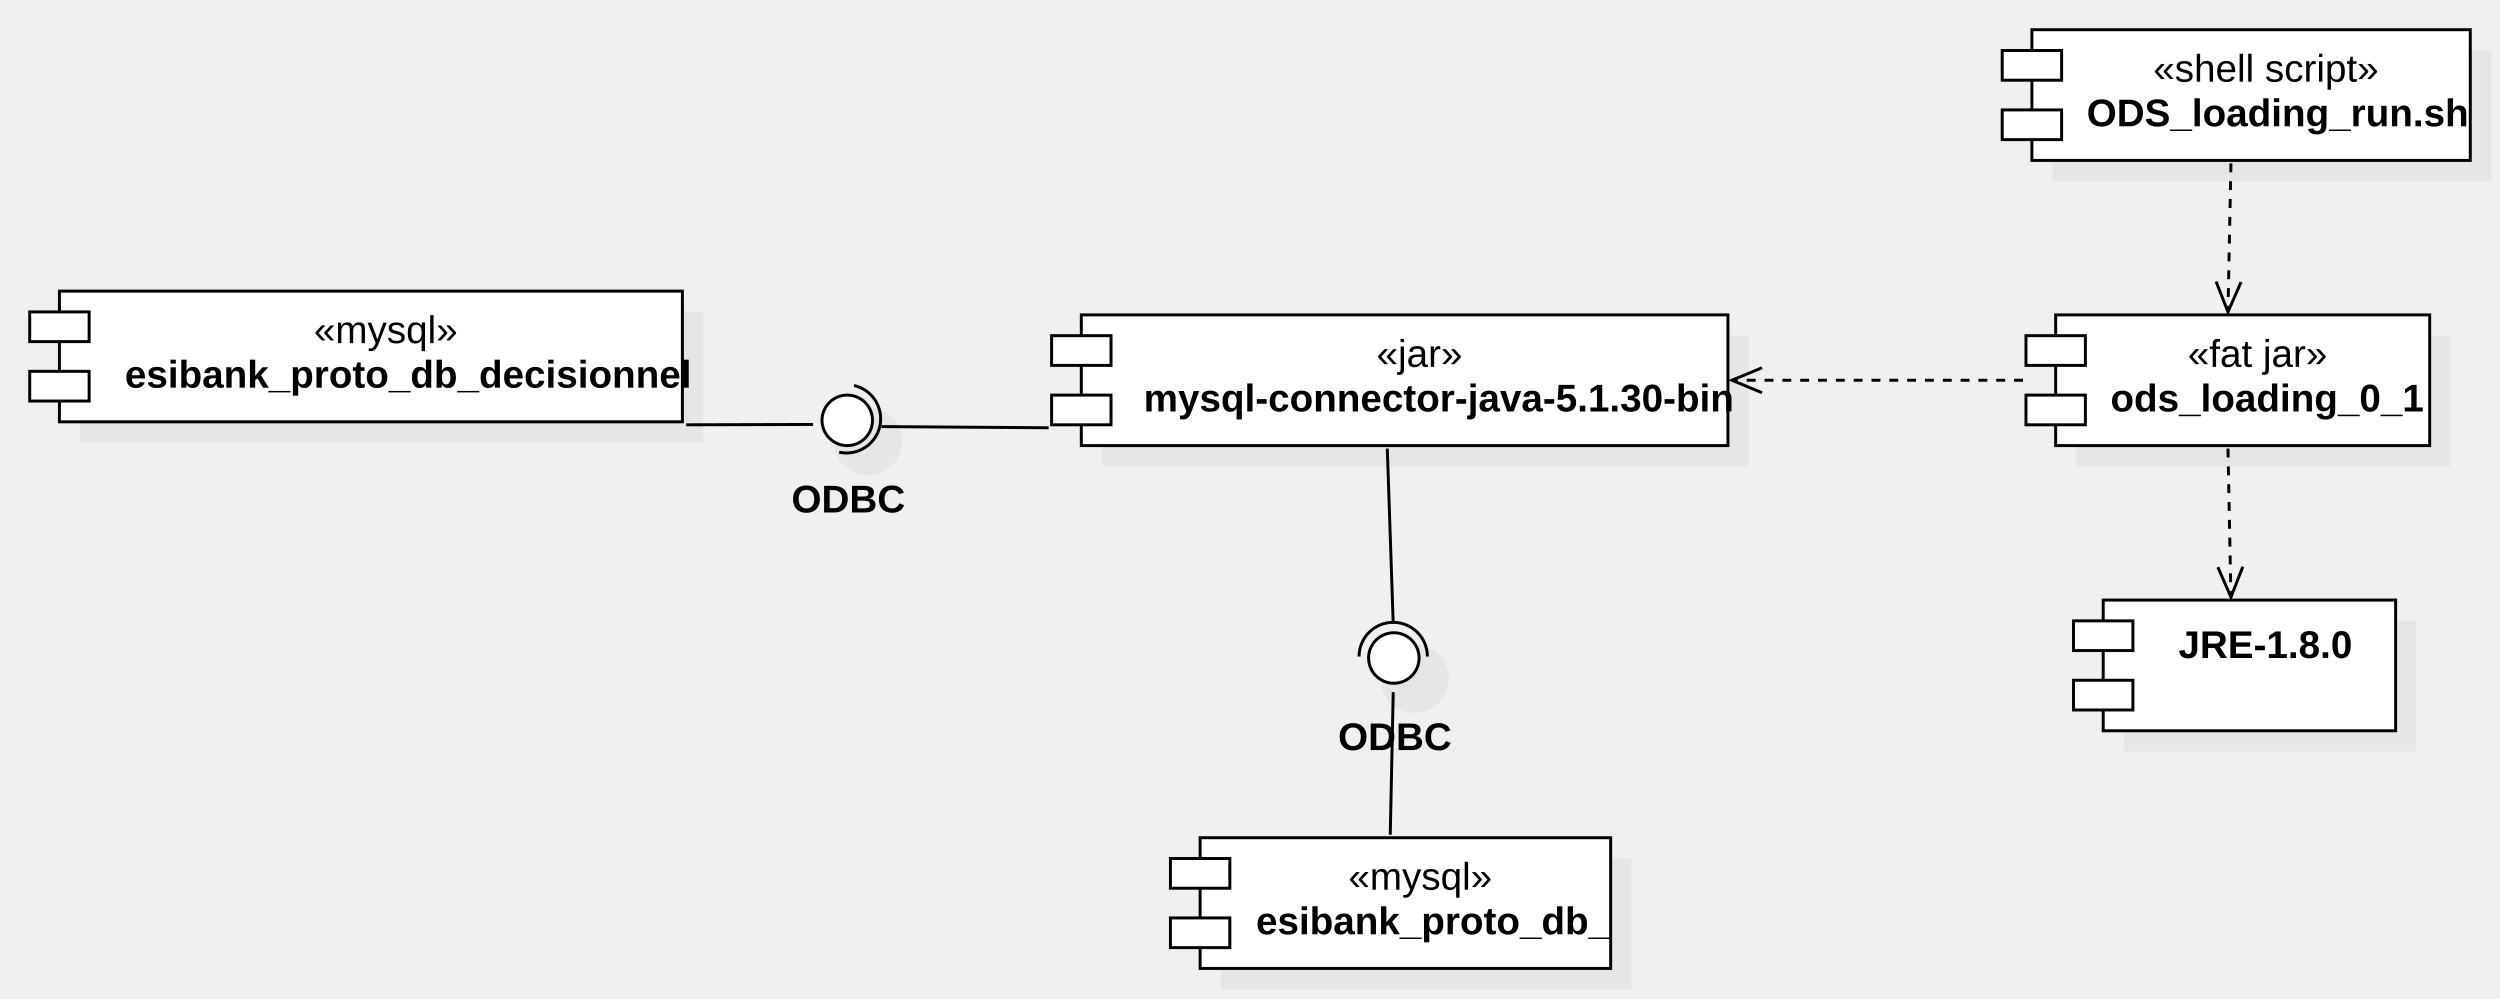
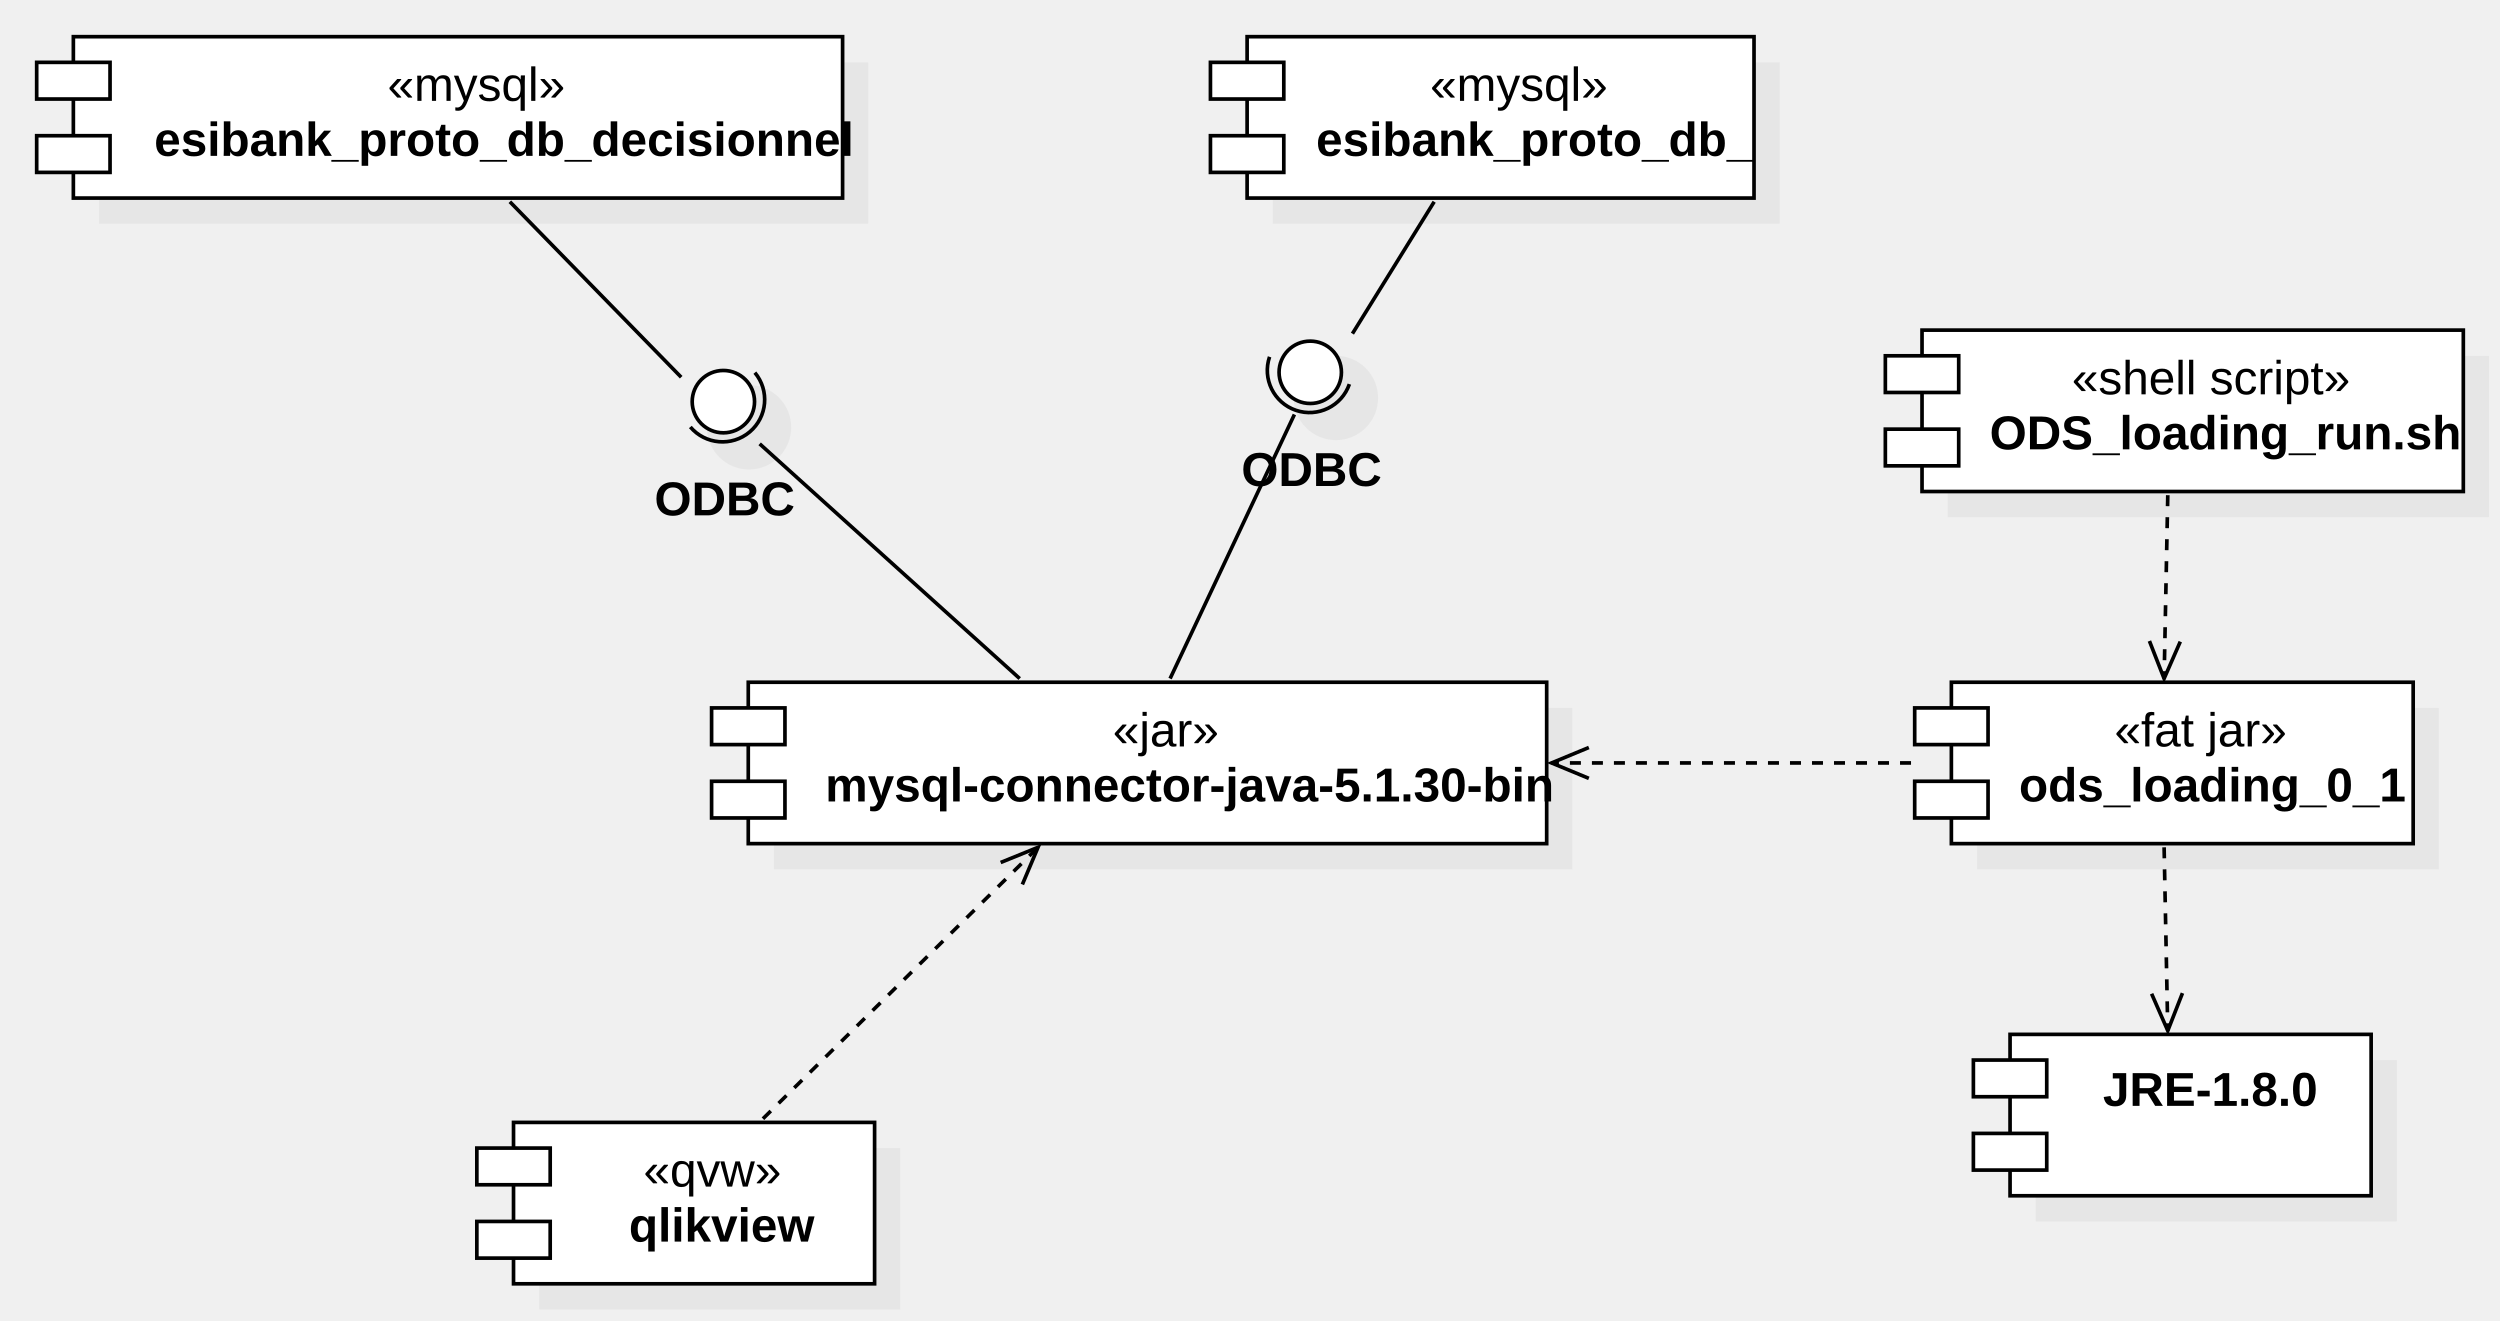
- <svg xmlns="http://www.w3.org/2000/svg" version="1.1" width="841.572" height="336">
+ <svg xmlns="http://www.w3.org/2000/svg" version="1.1" width="681.572" height="360">
  <defs />
  <g>
-     <g transform="translate(-6,-126) scale(1,1)">
+     <g transform="translate(-166,-46) scale(1,1)">
      <rect fill="#C0C0C0" stroke="none" x="721" y="335" width="98.441" height="44" opacity="0.2" />
    </g>
-     <g transform="translate(-6,-126) scale(1,1)">
+     <g transform="translate(-166,-46) scale(1,1)">
      <rect fill="#ffffff" stroke="none" x="714" y="328" width="98.441" height="44" />
    </g>
-     <g transform="translate(-6,-126) scale(1,1)">
+     <g transform="translate(-166,-46) scale(1,1)">
      <path fill="none" stroke="#000000" d="M 714 328 L 812.441 328 L 812.441 372 L 714 372 L 714 328 Z Z" stroke-miterlimit="10" />
    </g>
-     <g transform="translate(-6,-126) scale(1,1)">
+     <g transform="translate(-166,-46) scale(1,1)">
      <rect fill="#ffffff" stroke="none" x="704" y="335" width="20" height="10" />
    </g>
-     <g transform="translate(-6,-126) scale(1,1)">
+     <g transform="translate(-166,-46) scale(1,1)">
      <path fill="none" stroke="#000000" d="M 704 335 L 724 335 L 724 345 L 704 345 L 704 335 Z Z" stroke-miterlimit="10" />
    </g>
-     <g transform="translate(-6,-126) scale(1,1)">
+     <g transform="translate(-166,-46) scale(1,1)">
      <rect fill="#ffffff" stroke="none" x="704" y="355" width="20" height="10" />
    </g>
-     <g transform="translate(-6,-126) scale(1,1)">
+     <g transform="translate(-166,-46) scale(1,1)">
      <path fill="none" stroke="#000000" d="M 704 355 L 724 355 L 724 365 L 704 365 L 704 355 Z Z" stroke-miterlimit="10" />
    </g>
-     <g transform="translate(-6,-126) scale(1,1)">
+     <g transform="translate(-166,-46) scale(1,1)">
      <g>
        <path fill="none" stroke="none" />
        <text fill="#000000" stroke="none" font-family="Arial" font-size="13px" font-style="normal" font-weight="bold" text-decoration="none" x="739.32" y="347.5">JRE-1.8.0</text>
      </g>
    </g>
-     <g transform="translate(-6,-126) scale(1,1)">
+     <g transform="translate(-166,-46) scale(1,1)">
      <rect fill="#C0C0C0" stroke="none" x="705" y="239" width="125.901" height="44" opacity="0.2" />
    </g>
-     <g transform="translate(-6,-126) scale(1,1)">
+     <g transform="translate(-166,-46) scale(1,1)">
      <rect fill="#ffffff" stroke="none" x="698" y="232" width="125.901" height="44" />
    </g>
-     <g transform="translate(-6,-126) scale(1,1)">
+     <g transform="translate(-166,-46) scale(1,1)">
      <path fill="none" stroke="#000000" d="M 698 232 L 823.901 232 L 823.901 276 L 698 276 L 698 232 Z Z" stroke-miterlimit="10" />
    </g>
-     <g transform="translate(-6,-126) scale(1,1)">
+     <g transform="translate(-166,-46) scale(1,1)">
      <rect fill="#ffffff" stroke="none" x="688" y="239" width="20" height="10" />
    </g>
-     <g transform="translate(-6,-126) scale(1,1)">
+     <g transform="translate(-166,-46) scale(1,1)">
      <path fill="none" stroke="#000000" d="M 688 239 L 708 239 L 708 249 L 688 249 L 688 239 Z Z" stroke-miterlimit="10" />
    </g>
-     <g transform="translate(-6,-126) scale(1,1)">
+     <g transform="translate(-166,-46) scale(1,1)">
      <rect fill="#ffffff" stroke="none" x="688" y="259" width="20" height="10" />
    </g>
-     <g transform="translate(-6,-126) scale(1,1)">
+     <g transform="translate(-166,-46) scale(1,1)">
      <path fill="none" stroke="#000000" d="M 688 259 L 708 259 L 708 269 L 688 269 L 688 259 Z Z" stroke-miterlimit="10" />
    </g>
-     <g transform="translate(-6,-126) scale(1,1)">
+     <g transform="translate(-166,-46) scale(1,1)">
      <g>
        <path fill="none" stroke="none" />
        <text fill="#000000" stroke="none" font-family="Arial" font-size="13px" font-style="normal" font-weight="normal" text-decoration="none" x="742.464" y="249.5">«fat jar»</text>
      </g>
    </g>
-     <g transform="translate(-6,-126) scale(1,1)">
+     <g transform="translate(-166,-46) scale(1,1)">
      <g>
        <path fill="none" stroke="none" />
        <text fill="#000000" stroke="none" font-family="Arial" font-size="13px" font-style="normal" font-weight="bold" text-decoration="none" x="716.432" y="264.5">ods_loading_0_1</text>
      </g>
    </g>
-     <g transform="translate(-6,-126) scale(1,1)">
-       <rect fill="#C0C0C0" stroke="none" x="33" y="231" width="209.715" height="44" opacity="0.2" />
-     </g>
-     <g transform="translate(-6,-126) scale(1,1)">
-       <rect fill="#ffffff" stroke="none" x="26" y="224" width="209.715" height="44" />
-     </g>
-     <g transform="translate(-6,-126) scale(1,1)">
-       <path fill="none" stroke="#000000" d="M 26 224 L 235.715 224 L 235.715 268 L 26 268 L 26 224 Z Z" stroke-miterlimit="10" />
-     </g>
-     <g transform="translate(-6,-126) scale(1,1)">
-       <rect fill="#ffffff" stroke="none" x="16" y="231" width="20" height="10" />
-     </g>
-     <g transform="translate(-6,-126) scale(1,1)">
-       <path fill="none" stroke="#000000" d="M 16 231 L 36 231 L 36 241 L 16 241 L 16 231 Z Z" stroke-miterlimit="10" />
-     </g>
-     <g transform="translate(-6,-126) scale(1,1)">
-       <rect fill="#ffffff" stroke="none" x="16" y="251" width="20" height="10" />
-     </g>
-     <g transform="translate(-6,-126) scale(1,1)">
-       <path fill="none" stroke="#000000" d="M 16 251 L 36 251 L 36 261 L 16 261 L 16 251 Z Z" stroke-miterlimit="10" />
-     </g>
-     <g transform="translate(-6,-126) scale(1,1)">
-       <g>
-         <path fill="none" stroke="none" />
-         <text fill="#000000" stroke="none" font-family="Arial" font-size="13px" font-style="normal" font-weight="normal" text-decoration="none" x="111.654" y="241.5">«mysql»</text>
-       </g>
-     </g>
-     <g transform="translate(-6,-126) scale(1,1)">
-       <g>
-         <path fill="none" stroke="none" />
-         <text fill="#000000" stroke="none" font-family="Arial" font-size="13px" font-style="normal" font-weight="bold" text-decoration="none" x="48.041" y="256.5">esibank_proto_db_decisionnel</text>
-       </g>
-     </g>
-     <g transform="translate(-6,-126) scale(1,1)">
-       <rect fill="#C0C0C0" stroke="none" x="417" y="415" width="138.196" height="44" opacity="0.2" />
-     </g>
-     <g transform="translate(-6,-126) scale(1,1)">
-       <rect fill="#ffffff" stroke="none" x="410" y="408" width="138.196" height="44" />
-     </g>
-     <g transform="translate(-6,-126) scale(1,1)">
-       <path fill="none" stroke="#000000" d="M 410 408 L 548.196 408 L 548.196 452 L 410 452 L 410 408 Z Z" stroke-miterlimit="10" />
-     </g>
-     <g transform="translate(-6,-126) scale(1,1)">
-       <rect fill="#ffffff" stroke="none" x="400" y="415" width="20" height="10" />
-     </g>
-     <g transform="translate(-6,-126) scale(1,1)">
-       <path fill="none" stroke="#000000" d="M 400 415 L 420 415 L 420 425 L 400 425 L 400 415 Z Z" stroke-miterlimit="10" />
-     </g>
-     <g transform="translate(-6,-126) scale(1,1)">
-       <rect fill="#ffffff" stroke="none" x="400" y="435" width="20" height="10" />
-     </g>
-     <g transform="translate(-6,-126) scale(1,1)">
-       <path fill="none" stroke="#000000" d="M 400 435 L 420 435 L 420 445 L 400 445 L 400 435 Z Z" stroke-miterlimit="10" />
-     </g>
-     <g transform="translate(-6,-126) scale(1,1)">
-       <g>
-         <path fill="none" stroke="none" />
-         <text fill="#000000" stroke="none" font-family="Arial" font-size="13px" font-style="normal" font-weight="normal" text-decoration="none" x="459.895" y="425.5">«mysql»</text>
-       </g>
-     </g>
-     <g transform="translate(-6,-126) scale(1,1)">
-       <g>
-         <path fill="none" stroke="none" />
-         <text fill="#000000" stroke="none" font-family="Arial" font-size="13px" font-style="normal" font-weight="bold" text-decoration="none" x="428.804" y="440.5">esibank_proto_db_</text>
-       </g>
-     </g>
-     <g transform="translate(-6,-126) scale(1,1)">
+     <g transform="translate(-166,-46) scale(1,1)">
+       <rect fill="#C0C0C0" stroke="none" x="193" y="63" width="209.715" height="44" opacity="0.2" />
+     </g>
+     <g transform="translate(-166,-46) scale(1,1)">
+       <rect fill="#ffffff" stroke="none" x="186" y="56" width="209.715" height="44" />
+     </g>
+     <g transform="translate(-166,-46) scale(1,1)">
+       <path fill="none" stroke="#000000" d="M 186 56 L 395.715 56 L 395.715 100 L 186 100 L 186 56 Z Z" stroke-miterlimit="10" />
+     </g>
+     <g transform="translate(-166,-46) scale(1,1)">
+       <rect fill="#ffffff" stroke="none" x="176" y="63" width="20" height="10" />
+     </g>
+     <g transform="translate(-166,-46) scale(1,1)">
+       <path fill="none" stroke="#000000" d="M 176 63 L 196 63 L 196 73 L 176 73 L 176 63 Z Z" stroke-miterlimit="10" />
+     </g>
+     <g transform="translate(-166,-46) scale(1,1)">
+       <rect fill="#ffffff" stroke="none" x="176" y="83" width="20" height="10" />
+     </g>
+     <g transform="translate(-166,-46) scale(1,1)">
+       <path fill="none" stroke="#000000" d="M 176 83 L 196 83 L 196 93 L 176 93 L 176 83 Z Z" stroke-miterlimit="10" />
+     </g>
+     <g transform="translate(-166,-46) scale(1,1)">
+       <g>
+         <path fill="none" stroke="none" />
+         <text fill="#000000" stroke="none" font-family="Arial" font-size="13px" font-style="normal" font-weight="normal" text-decoration="none" x="271.654" y="73.5">«mysql»</text>
+       </g>
+     </g>
+     <g transform="translate(-166,-46) scale(1,1)">
+       <g>
+         <path fill="none" stroke="none" />
+         <text fill="#000000" stroke="none" font-family="Arial" font-size="13px" font-style="normal" font-weight="bold" text-decoration="none" x="208.041" y="88.5">esibank_proto_db_decisionnel</text>
+       </g>
+     </g>
+     <g transform="translate(-166,-46) scale(1,1)">
+       <rect fill="#C0C0C0" stroke="none" x="513" y="63" width="138.196" height="44" opacity="0.2" />
+     </g>
+     <g transform="translate(-166,-46) scale(1,1)">
+       <rect fill="#ffffff" stroke="none" x="506" y="56" width="138.196" height="44" />
+     </g>
+     <g transform="translate(-166,-46) scale(1,1)">
+       <path fill="none" stroke="#000000" d="M 506 56 L 644.196 56 L 644.196 100 L 506 100 L 506 56 Z Z" stroke-miterlimit="10" />
+     </g>
+     <g transform="translate(-166,-46) scale(1,1)">
+       <rect fill="#ffffff" stroke="none" x="496" y="63" width="20" height="10" />
+     </g>
+     <g transform="translate(-166,-46) scale(1,1)">
+       <path fill="none" stroke="#000000" d="M 496 63 L 516 63 L 516 73 L 496 73 L 496 63 Z Z" stroke-miterlimit="10" />
+     </g>
+     <g transform="translate(-166,-46) scale(1,1)">
+       <rect fill="#ffffff" stroke="none" x="496" y="83" width="20" height="10" />
+     </g>
+     <g transform="translate(-166,-46) scale(1,1)">
+       <path fill="none" stroke="#000000" d="M 496 83 L 516 83 L 516 93 L 496 93 L 496 83 Z Z" stroke-miterlimit="10" />
+     </g>
+     <g transform="translate(-166,-46) scale(1,1)">
+       <g>
+         <path fill="none" stroke="none" />
+         <text fill="#000000" stroke="none" font-family="Arial" font-size="13px" font-style="normal" font-weight="normal" text-decoration="none" x="555.895" y="73.5">«mysql»</text>
+       </g>
+     </g>
+     <g transform="translate(-166,-46) scale(1,1)">
+       <g>
+         <path fill="none" stroke="none" />
+         <text fill="#000000" stroke="none" font-family="Arial" font-size="13px" font-style="normal" font-weight="bold" text-decoration="none" x="524.804" y="88.5">esibank_proto_db_</text>
+       </g>
+     </g>
+     <g transform="translate(-166,-46) scale(1,1)">
      <rect fill="#C0C0C0" stroke="none" x="697" y="143" width="147.572" height="44" opacity="0.2" />
    </g>
-     <g transform="translate(-6,-126) scale(1,1)">
+     <g transform="translate(-166,-46) scale(1,1)">
      <rect fill="#ffffff" stroke="none" x="690" y="136" width="147.572" height="44" />
    </g>
-     <g transform="translate(-6,-126) scale(1,1)">
+     <g transform="translate(-166,-46) scale(1,1)">
      <path fill="none" stroke="#000000" d="M 690 136 L 837.572 136 L 837.572 180 L 690 180 L 690 136 Z Z" stroke-miterlimit="10" />
    </g>
-     <g transform="translate(-6,-126) scale(1,1)">
+     <g transform="translate(-166,-46) scale(1,1)">
      <rect fill="#ffffff" stroke="none" x="680" y="143" width="20" height="10" />
    </g>
-     <g transform="translate(-6,-126) scale(1,1)">
+     <g transform="translate(-166,-46) scale(1,1)">
      <path fill="none" stroke="#000000" d="M 680 143 L 700 143 L 700 153 L 680 153 L 680 143 Z Z" stroke-miterlimit="10" />
    </g>
-     <g transform="translate(-6,-126) scale(1,1)">
+     <g transform="translate(-166,-46) scale(1,1)">
      <rect fill="#ffffff" stroke="none" x="680" y="163" width="20" height="10" />
    </g>
-     <g transform="translate(-6,-126) scale(1,1)">
+     <g transform="translate(-166,-46) scale(1,1)">
      <path fill="none" stroke="#000000" d="M 680 163 L 700 163 L 700 173 L 680 173 L 680 163 Z Z" stroke-miterlimit="10" />
    </g>
-     <g transform="translate(-6,-126) scale(1,1)">
+     <g transform="translate(-166,-46) scale(1,1)">
      <g>
        <path fill="none" stroke="none" />
        <text fill="#000000" stroke="none" font-family="Arial" font-size="13px" font-style="normal" font-weight="normal" text-decoration="none" x="730.852" y="153.5">«shell script»</text>
      </g>
    </g>
-     <g transform="translate(-6,-126) scale(1,1)">
+     <g transform="translate(-166,-46) scale(1,1)">
      <g>
        <path fill="none" stroke="none" />
        <text fill="#000000" stroke="none" font-family="Arial" font-size="13px" font-style="normal" font-weight="bold" text-decoration="none" x="708.442" y="168.5">ODS_loading_run.sh</text>
      </g>
    </g>
-     <g transform="translate(-6,-126) scale(1,1)">
+     <g transform="translate(-166,-46) scale(1,1)">
      <rect fill="#C0C0C0" stroke="none" x="377" y="239" width="217.669" height="44" opacity="0.2" />
    </g>
-     <g transform="translate(-6,-126) scale(1,1)">
+     <g transform="translate(-166,-46) scale(1,1)">
      <rect fill="#ffffff" stroke="none" x="370" y="232" width="217.669" height="44" />
    </g>
-     <g transform="translate(-6,-126) scale(1,1)">
+     <g transform="translate(-166,-46) scale(1,1)">
      <path fill="none" stroke="#000000" d="M 370 232 L 587.669 232 L 587.669 276 L 370 276 L 370 232 Z Z" stroke-miterlimit="10" />
    </g>
-     <g transform="translate(-6,-126) scale(1,1)">
+     <g transform="translate(-166,-46) scale(1,1)">
      <rect fill="#ffffff" stroke="none" x="360" y="239" width="20" height="10" />
    </g>
-     <g transform="translate(-6,-126) scale(1,1)">
+     <g transform="translate(-166,-46) scale(1,1)">
      <path fill="none" stroke="#000000" d="M 360 239 L 380 239 L 380 249 L 360 249 L 360 239 Z Z" stroke-miterlimit="10" />
    </g>
-     <g transform="translate(-6,-126) scale(1,1)">
+     <g transform="translate(-166,-46) scale(1,1)">
      <rect fill="#ffffff" stroke="none" x="360" y="259" width="20" height="10" />
    </g>
-     <g transform="translate(-6,-126) scale(1,1)">
+     <g transform="translate(-166,-46) scale(1,1)">
      <path fill="none" stroke="#000000" d="M 360 259 L 380 259 L 380 269 L 360 269 L 360 259 Z Z" stroke-miterlimit="10" />
    </g>
-     <g transform="translate(-6,-126) scale(1,1)">
+     <g transform="translate(-166,-46) scale(1,1)">
      <g>
        <path fill="none" stroke="none" />
        <text fill="#000000" stroke="none" font-family="Arial" font-size="13px" font-style="normal" font-weight="normal" text-decoration="none" x="469.381" y="249.5">«jar»</text>
      </g>
    </g>
-     <g transform="translate(-6,-126) scale(1,1)">
+     <g transform="translate(-166,-46) scale(1,1)">
      <g>
        <path fill="none" stroke="none" />
        <text fill="#000000" stroke="none" font-family="Arial" font-size="13px" font-style="normal" font-weight="bold" text-decoration="none" x="390.987" y="264.5">mysql-connector-java-5.1.30-bin</text>
      </g>
    </g>
-     <g transform="translate(-6,-126) scale(1,1)">
+     <g transform="translate(-166,-46) scale(1,1)">
      <path fill="none" stroke="#000000" d="M 756 277 L 757 327" stroke-miterlimit="10" stroke-dasharray="3" />
    </g>
-     <g transform="translate(-6,-126) scale(1,1)">
+     <g transform="translate(-166,-46) scale(1,1)">
      <path fill="none" stroke="#000000" d="M 752.588 316.924 L 757 327 L 761.005 316.755" stroke-miterlimit="10" />
    </g>
-     <g transform="translate(-6,-126) scale(1,1)">
+     <g transform="translate(-166,-46) scale(1,1)">
      <path fill="none" stroke="#000000" d="M 757 181 L 756 231" stroke-miterlimit="10" stroke-dasharray="3" />
    </g>
-     <g transform="translate(-6,-126) scale(1,1)">
+     <g transform="translate(-166,-46) scale(1,1)">
      <path fill="none" stroke="#000000" d="M 751.995 220.755 L 756 231 L 760.412 220.924" stroke-miterlimit="10" />
    </g>
-     <g transform="translate(-6,-126) scale(1,1)">
+     <g transform="translate(-166,-46) scale(1,1)">
      <path fill="none" stroke="#000000" d="M 687 254 L 589 254" stroke-miterlimit="10" stroke-dasharray="3" />
    </g>
-     <g transform="translate(-6,-126) scale(1,1)">
+     <g transform="translate(-166,-46) scale(1,1)">
      <path fill="none" stroke="#000000" d="M 599.163 249.79 L 589 254 L 599.163 258.21" stroke-miterlimit="10" />
    </g>
-     <g transform="translate(-6,-126) scale(1,1)">
-       <path fill="#C0C0C0" stroke="none" d="M 286.71 274.5 C 286.71 268.149 291.859 263 298.21 263 C 304.561 263 309.71 268.149 309.71 274.5 C 309.71 280.851 304.561 286 298.21 286 C 291.859 286 286.71 280.851 286.71 274.5 Z" opacity="0.2" />
-     </g>
-     <g transform="translate(-6,-126) scale(1,1)">
-       <path fill="none" stroke="#000000" d="M 293.495 255.774 A 11.5 11.5 0 0 1 288.505 278.226" stroke-miterlimit="10" />
-     </g>
-     <g transform="translate(-6,-126) scale(1,1)">
-       <path fill="#ffffff" stroke="none" d="M 282.71 267.5 C 282.71 262.806 286.516 259 291.21 259 C 295.904 259 299.71 262.806 299.71 267.5 C 299.71 272.194 295.904 276 291.21 276 C 286.516 276 282.71 272.194 282.71 267.5 Z" />
-     </g>
-     <g transform="translate(-6,-126) scale(1,1)">
-       <path fill="none" stroke="#000000" d="M 282.71 267.5 C 282.71 262.806 286.516 259 291.21 259 C 295.904 259 299.71 262.806 299.71 267.5 C 299.71 272.194 295.904 276 291.21 276 C 286.516 276 282.71 272.194 282.71 267.5 Z" stroke-miterlimit="10" />
-     </g>
-     <g transform="translate(-6,-126) scale(1,1)">
-       <g>
-         <path fill="none" stroke="none" />
-         <text fill="#000000" stroke="none" font-family="Arial" font-size="13px" font-style="normal" font-weight="bold" text-decoration="none" x="272.43" y="298.5">ODBC</text>
-       </g>
-     </g>
-     <g transform="translate(-6,-126) scale(1,1)">
-       <path fill="none" stroke="#000000" d="M 237 269 L 279.71 268.882" stroke-miterlimit="10" />
-     </g>
-     <g transform="translate(-6,-126) scale(1,1)">
-       <path fill="#C0C0C0" stroke="none" d="M 470.71 354.5 C 470.71 348.149 475.859 343 482.21 343 C 488.561 343 493.71 348.149 493.71 354.5 C 493.71 360.851 488.561 366 482.21 366 C 475.859 366 470.71 360.851 470.71 354.5 Z" opacity="0.2" />
-     </g>
-     <g transform="translate(-6,-126) scale(1,1)">
-       <path fill="none" stroke="#000000" d="M 463.5 347 A 11.5 11.5 0 0 1 486.5 347" stroke-miterlimit="10" />
-     </g>
-     <g transform="translate(-6,-126) scale(1,1)">
-       <path fill="#ffffff" stroke="none" d="M 466.71 347.5 C 466.71 342.806 470.516 339 475.21 339 C 479.904 339 483.71 342.806 483.71 347.5 C 483.71 352.194 479.904 356 475.21 356 C 470.516 356 466.71 352.194 466.71 347.5 Z" />
-     </g>
-     <g transform="translate(-6,-126) scale(1,1)">
-       <path fill="none" stroke="#000000" d="M 466.71 347.5 C 466.71 342.806 470.516 339 475.21 339 C 479.904 339 483.71 342.806 483.71 347.5 C 483.71 352.194 479.904 356 475.21 356 C 470.516 356 466.71 352.194 466.71 347.5 Z" stroke-miterlimit="10" />
-     </g>
-     <g transform="translate(-6,-126) scale(1,1)">
-       <g>
-         <path fill="none" stroke="none" />
-         <text fill="#000000" stroke="none" font-family="Arial" font-size="13px" font-style="normal" font-weight="bold" text-decoration="none" x="456.43" y="378.5">ODBC</text>
-       </g>
-     </g>
-     <g transform="translate(-6,-126) scale(1,1)">
-       <path fill="none" stroke="#000000" d="M 474 407 L 475 359" stroke-miterlimit="10" />
-     </g>
-     <g transform="translate(-6,-126) scale(1,1)">
-       <path fill="none" stroke="#000000" d="M 359 270 L 302.71 269.602" stroke-miterlimit="10" />
-     </g>
-     <g transform="translate(-6,-126) scale(1,1)">
-       <path fill="none" stroke="#000000" d="M 473 277 L 475 336" stroke-miterlimit="10" />
+     <g transform="translate(-166,-46) scale(1,1)">
+       <path fill="#C0C0C0" stroke="none" d="M 358.71 162.5 C 358.71 156.149 363.859 151 370.21 151 C 376.561 151 381.71 156.149 381.71 162.5 C 381.71 168.851 376.561 174 370.21 174 C 363.859 174 358.71 168.851 358.71 162.5 Z" opacity="0.2" />
+     </g>
+     <g transform="translate(-166,-46) scale(1,1)">
+       <path fill="none" stroke="#000000" d="M 371.796 147.592 A 11.5 11.5 0 0 1 354.204 162.408" stroke-miterlimit="10" />
+     </g>
+     <g transform="translate(-166,-46) scale(1,1)">
+       <path fill="#ffffff" stroke="none" d="M 354.71 155.5 C 354.71 150.806 358.516 147 363.21 147 C 367.904 147 371.71 150.806 371.71 155.5 C 371.71 160.194 367.904 164 363.21 164 C 358.516 164 354.71 160.194 354.71 155.5 Z" />
+     </g>
+     <g transform="translate(-166,-46) scale(1,1)">
+       <path fill="none" stroke="#000000" d="M 354.71 155.5 C 354.71 150.806 358.516 147 363.21 147 C 367.904 147 371.71 150.806 371.71 155.5 C 371.71 160.194 367.904 164 363.21 164 C 358.516 164 354.71 160.194 354.71 155.5 Z" stroke-miterlimit="10" />
+     </g>
+     <g transform="translate(-166,-46) scale(1,1)">
+       <g>
+         <path fill="none" stroke="none" />
+         <text fill="#000000" stroke="none" font-family="Arial" font-size="13px" font-style="normal" font-weight="bold" text-decoration="none" x="344.43" y="186.5">ODBC</text>
+       </g>
+     </g>
+     <g transform="translate(-166,-46) scale(1,1)">
+       <path fill="none" stroke="#000000" d="M 305 101 L 351.71 148.842" stroke-miterlimit="10" />
+     </g>
+     <g transform="translate(-166,-46) scale(1,1)">
+       <path fill="#C0C0C0" stroke="none" d="M 518.71 154.5 C 518.71 148.149 523.859 143 530.21 143 C 536.561 143 541.71 148.149 541.71 154.5 C 541.71 160.851 536.561 166 530.21 166 C 523.859 166 518.71 160.851 518.71 154.5 Z" opacity="0.2" />
+     </g>
+     <g transform="translate(-166,-46) scale(1,1)">
+       <path fill="none" stroke="#000000" d="M 533.881 150.722 A 11.5 11.5 0 0 1 512.119 143.278" stroke-miterlimit="10" />
+     </g>
+     <g transform="translate(-166,-46) scale(1,1)">
+       <path fill="#ffffff" stroke="none" d="M 514.71 147.5 C 514.71 142.806 518.516 139 523.21 139 C 527.904 139 531.71 142.806 531.71 147.5 C 531.71 152.194 527.904 156 523.21 156 C 518.516 156 514.71 152.194 514.71 147.5 Z" />
+     </g>
+     <g transform="translate(-166,-46) scale(1,1)">
+       <path fill="none" stroke="#000000" d="M 514.71 147.5 C 514.71 142.806 518.516 139 523.21 139 C 527.904 139 531.71 142.806 531.71 147.5 C 531.71 152.194 527.904 156 523.21 156 C 518.516 156 514.71 152.194 514.71 147.5 Z" stroke-miterlimit="10" />
+     </g>
+     <g transform="translate(-166,-46) scale(1,1)">
+       <g>
+         <path fill="none" stroke="none" />
+         <text fill="#000000" stroke="none" font-family="Arial" font-size="13px" font-style="normal" font-weight="bold" text-decoration="none" x="504.43" y="178.5">ODBC</text>
+       </g>
+     </g>
+     <g transform="translate(-166,-46) scale(1,1)">
+       <path fill="none" stroke="#000000" d="M 557 101 L 534.71 136.963" stroke-miterlimit="10" />
+     </g>
+     <g transform="translate(-166,-46) scale(1,1)">
+       <path fill="none" stroke="#000000" d="M 444 231 L 373.105 167" stroke-miterlimit="10" />
+     </g>
+     <g transform="translate(-166,-46) scale(1,1)">
+       <path fill="none" stroke="#000000" d="M 485 231 L 518.895 159" stroke-miterlimit="10" />
+     </g>
+     <g transform="translate(-166,-46) scale(1,1)">
+       <rect fill="#C0C0C0" stroke="none" x="313" y="359" width="98.441" height="44" opacity="0.2" />
+     </g>
+     <g transform="translate(-166,-46) scale(1,1)">
+       <rect fill="#ffffff" stroke="none" x="306" y="352" width="98.441" height="44" />
+     </g>
+     <g transform="translate(-166,-46) scale(1,1)">
+       <path fill="none" stroke="#000000" d="M 306 352 L 404.441 352 L 404.441 396 L 306 396 L 306 352 Z Z" stroke-miterlimit="10" />
+     </g>
+     <g transform="translate(-166,-46) scale(1,1)">
+       <rect fill="#ffffff" stroke="none" x="296" y="359" width="20" height="10" />
+     </g>
+     <g transform="translate(-166,-46) scale(1,1)">
+       <path fill="none" stroke="#000000" d="M 296 359 L 316 359 L 316 369 L 296 369 L 296 359 Z Z" stroke-miterlimit="10" />
+     </g>
+     <g transform="translate(-166,-46) scale(1,1)">
+       <rect fill="#ffffff" stroke="none" x="296" y="379" width="20" height="10" />
+     </g>
+     <g transform="translate(-166,-46) scale(1,1)">
+       <path fill="none" stroke="#000000" d="M 296 379 L 316 379 L 316 389 L 296 389 L 296 379 Z Z" stroke-miterlimit="10" />
+     </g>
+     <g transform="translate(-166,-46) scale(1,1)">
+       <g>
+         <path fill="none" stroke="none" />
+         <text fill="#000000" stroke="none" font-family="Arial" font-size="13px" font-style="normal" font-weight="normal" text-decoration="none" x="341.431" y="369.5">«qvw»</text>
+       </g>
+     </g>
+     <g transform="translate(-166,-46) scale(1,1)">
+       <g>
+         <path fill="none" stroke="none" />
+         <text fill="#000000" stroke="none" font-family="Arial" font-size="13px" font-style="normal" font-weight="bold" text-decoration="none" x="337.464" y="384.5">qlikview</text>
+       </g>
+     </g>
+     <g transform="translate(-166,-46) scale(1,1)">
+       <path fill="none" stroke="#000000" d="M 374 351 L 449 277" stroke-miterlimit="10" stroke-dasharray="3" />
+     </g>
+     <g transform="translate(-166,-46) scale(1,1)">
+       <path fill="none" stroke="#000000" d="M 444.722 287.134 L 449 277 L 438.809 281.141" stroke-miterlimit="10" />
    </g>
  </g>
</svg>
